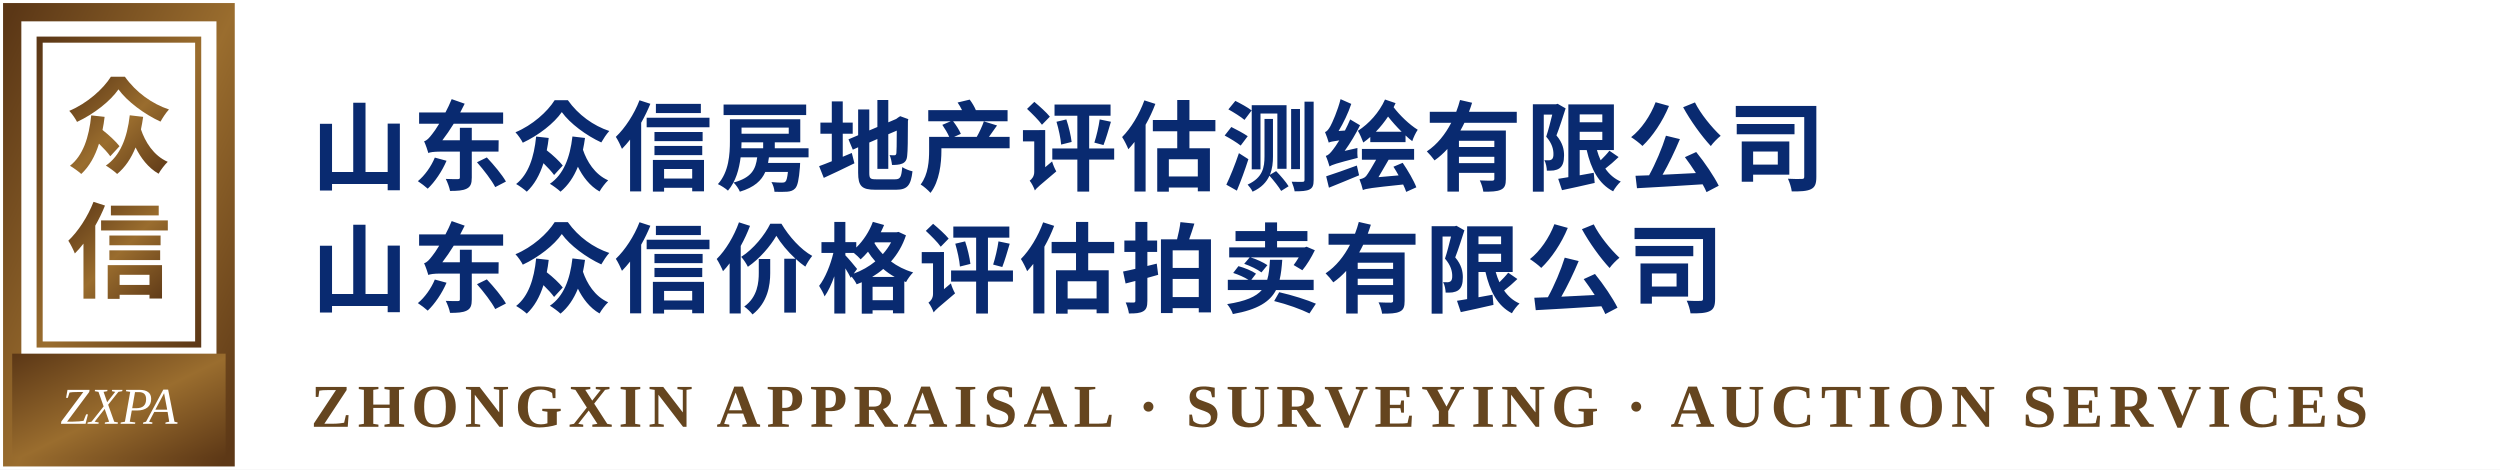
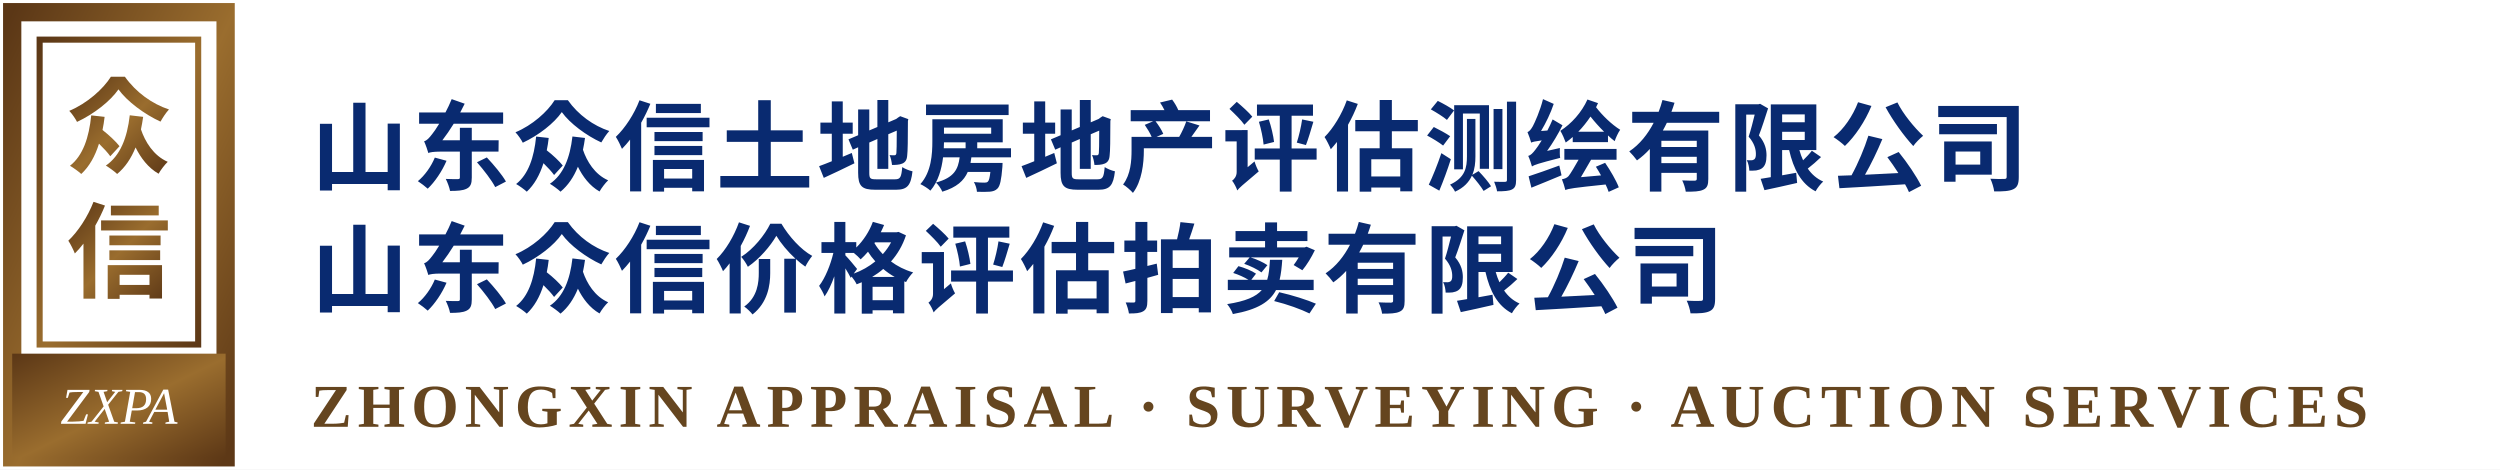
<svg xmlns="http://www.w3.org/2000/svg" viewBox="0 0 820 154" role="img" aria-labelledby="logoTitle logoDesc">
  <defs>
    <linearGradient id="sealGold" x1="0" x2="1" y1="0" y2="1">
      <stop offset="0" stop-color="#5b3716" />
      <stop offset="0.52" stop-color="#9a6d2e" />
      <stop offset="1" stop-color="#5d3816" />
    </linearGradient>
  </defs>
  <rect width="820" height="154" fill="#fff" />
  <g transform="translate(4 4)">
    <rect x="0" y="0" width="70" height="146" fill="#fff" stroke="url(#sealGold)" stroke-width="6" />
    <rect x="9" y="9" width="52" height="100" fill="none" stroke="url(#sealGold)" stroke-width="2" />
    <text x="35" y="50" fill="url(#sealGold)" font-family="KaiTi, STKaiti, SimSun, serif" font-size="34" font-weight="700" text-anchor="middle">众</text>
    <text x="35" y="91" fill="url(#sealGold)" font-family="KaiTi, STKaiti, SimSun, serif" font-size="34" font-weight="700" text-anchor="middle">信</text>
    <rect x="0" y="112" width="70" height="34" fill="url(#sealGold)" />
    <text x="35" y="135" fill="#fff" font-family="Georgia, Times New Roman, serif" font-size="17" font-style="italic" text-anchor="middle">ZXPA</text>
  </g>
  <g transform="translate(102 28)">
-     <text x="0" y="32" fill="#092a70" font-family="STXingkai, KaiTi, STKaiti, SimSun, serif" font-size="32" font-weight="700" letter-spacing="1.2">山东众信房地产评估测绘有限公司</text>
+     <text x="0" y="32" fill="#092a70" font-family="STXingkai, KaiTi, STKaiti, SimSun, serif" font-size="32" font-weight="700" letter-spacing="1.2">山东众信土地房地产评估测绘有限公司</text>
    <text x="0" y="72" fill="#092a70" font-family="STXingkai, KaiTi, STKaiti, SimSun, serif" font-size="32" font-weight="700" letter-spacing="1.2">山东众信价格评估拍卖有限公司</text>
    <text x="0" y="112" fill="#65451f" font-family="Georgia, Times New Roman, serif" font-size="20" font-weight="700" letter-spacing="2">ZHONGXIN APPRAISAL · SURVEYING · AUCTION SERVICES</text>
  </g>
</svg>
